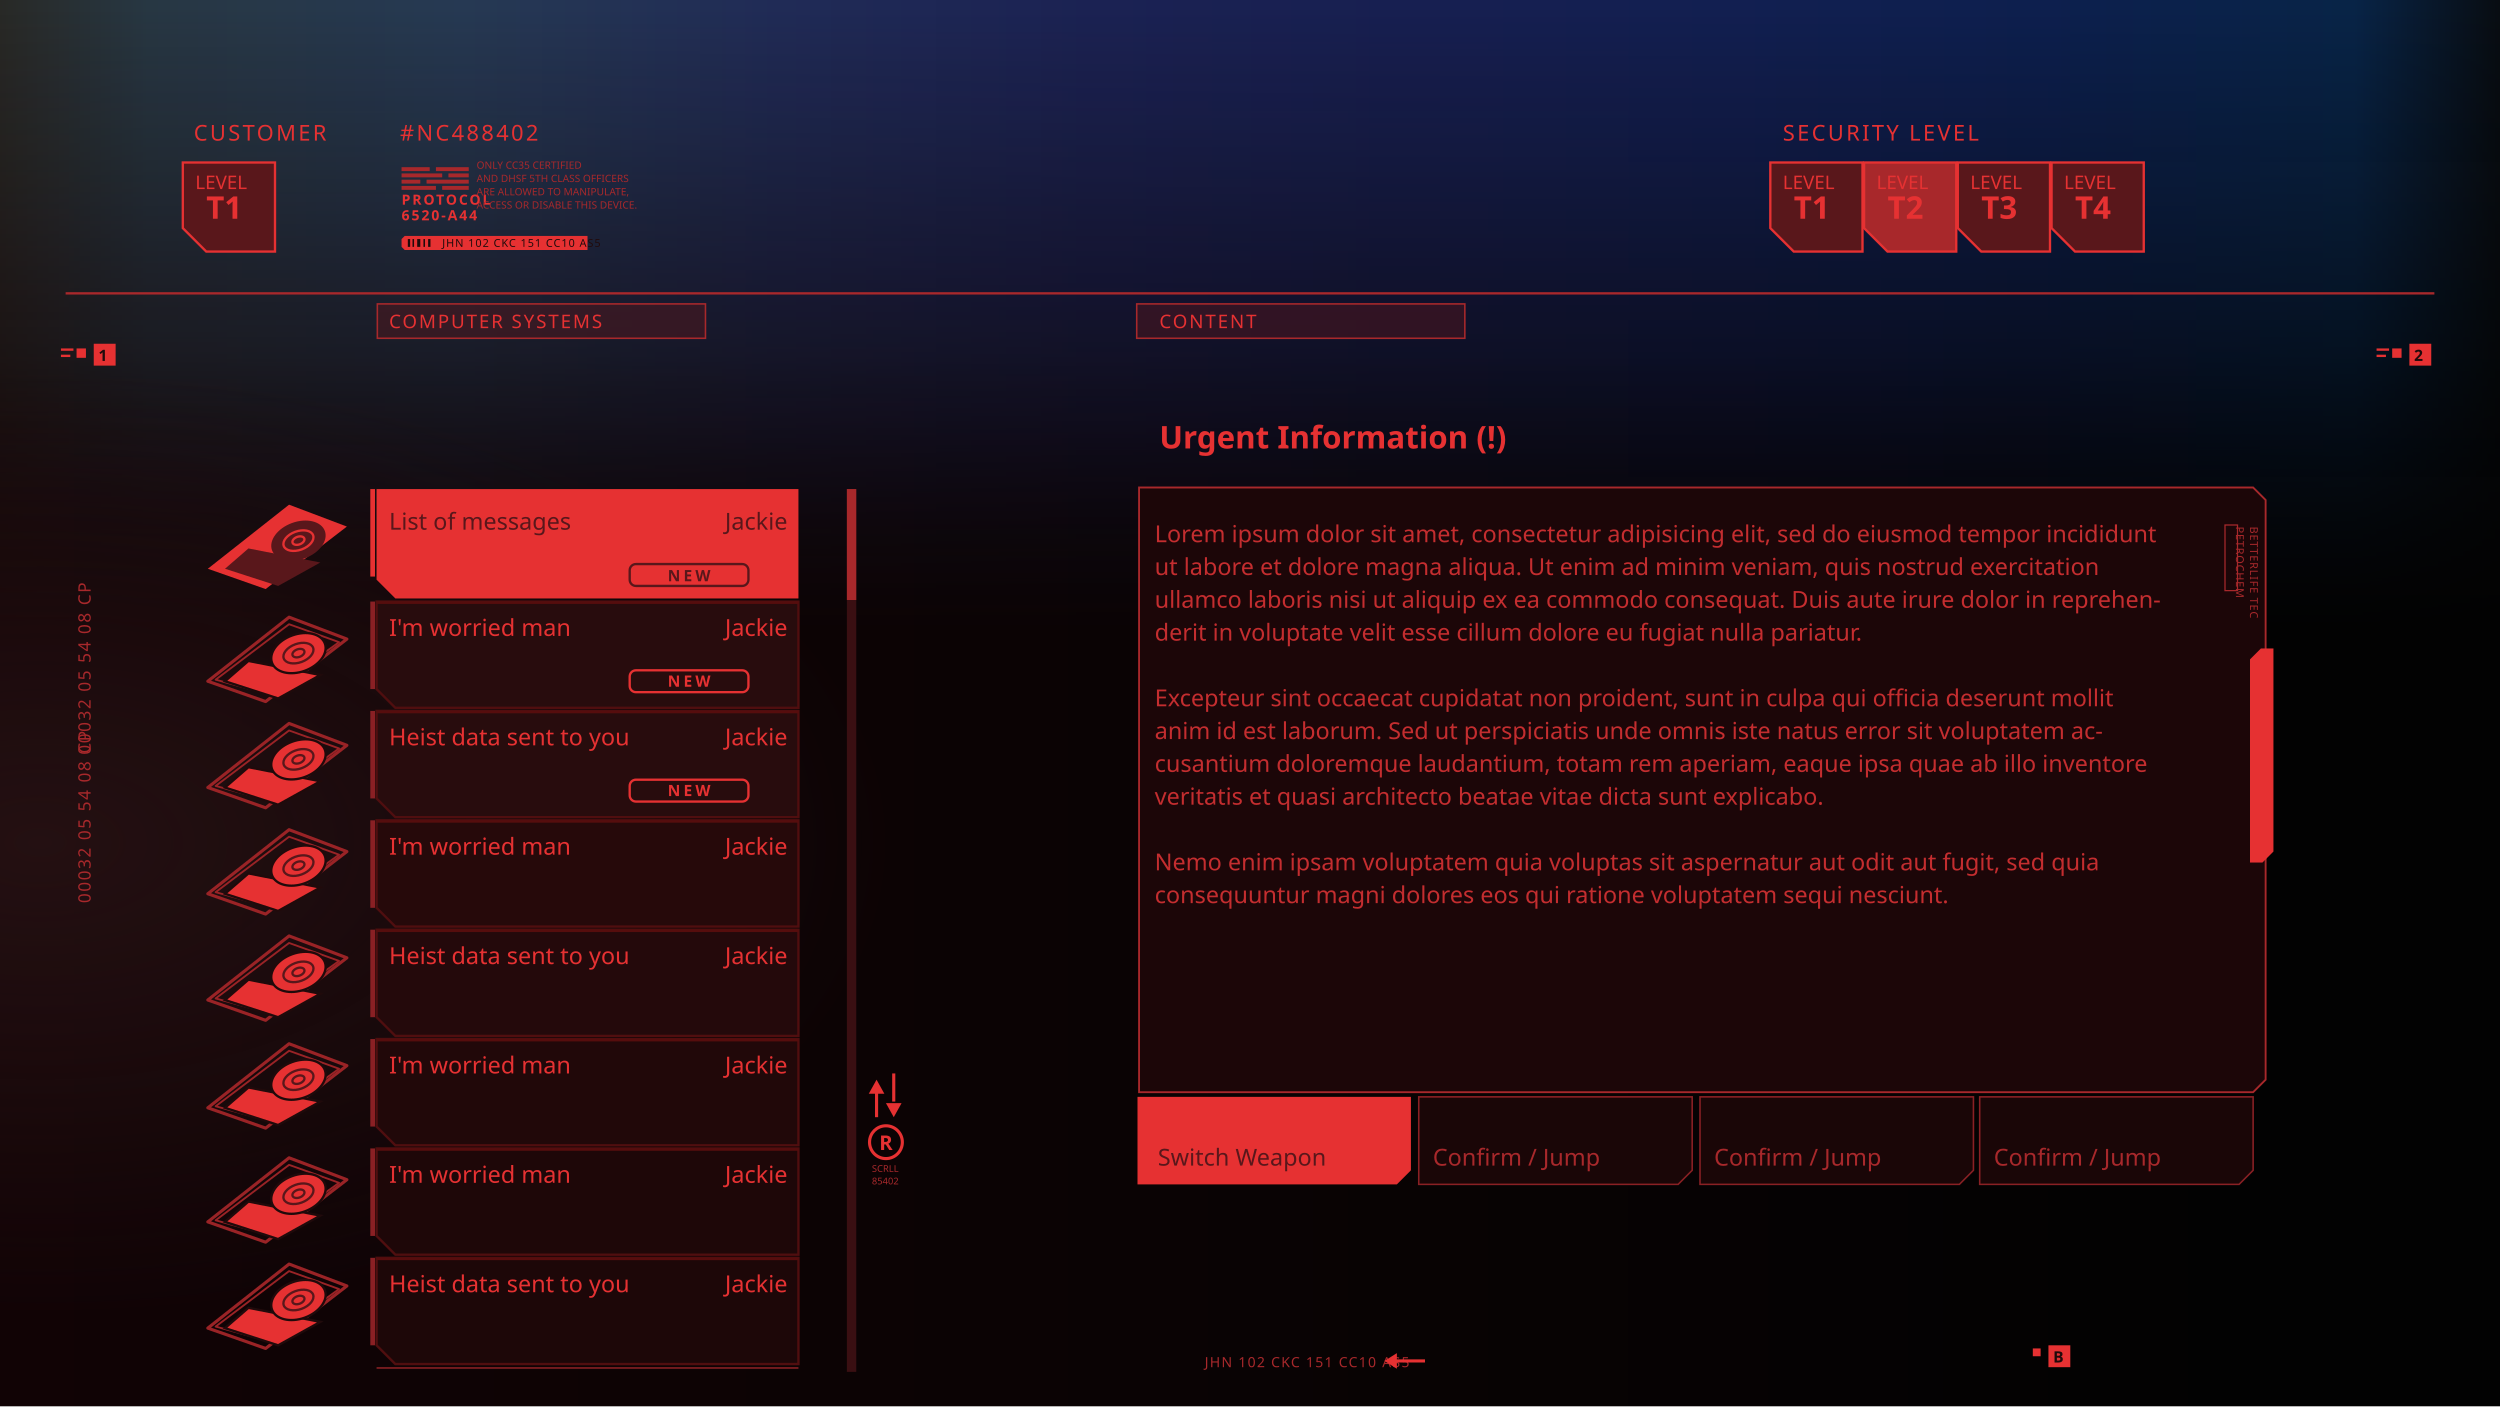
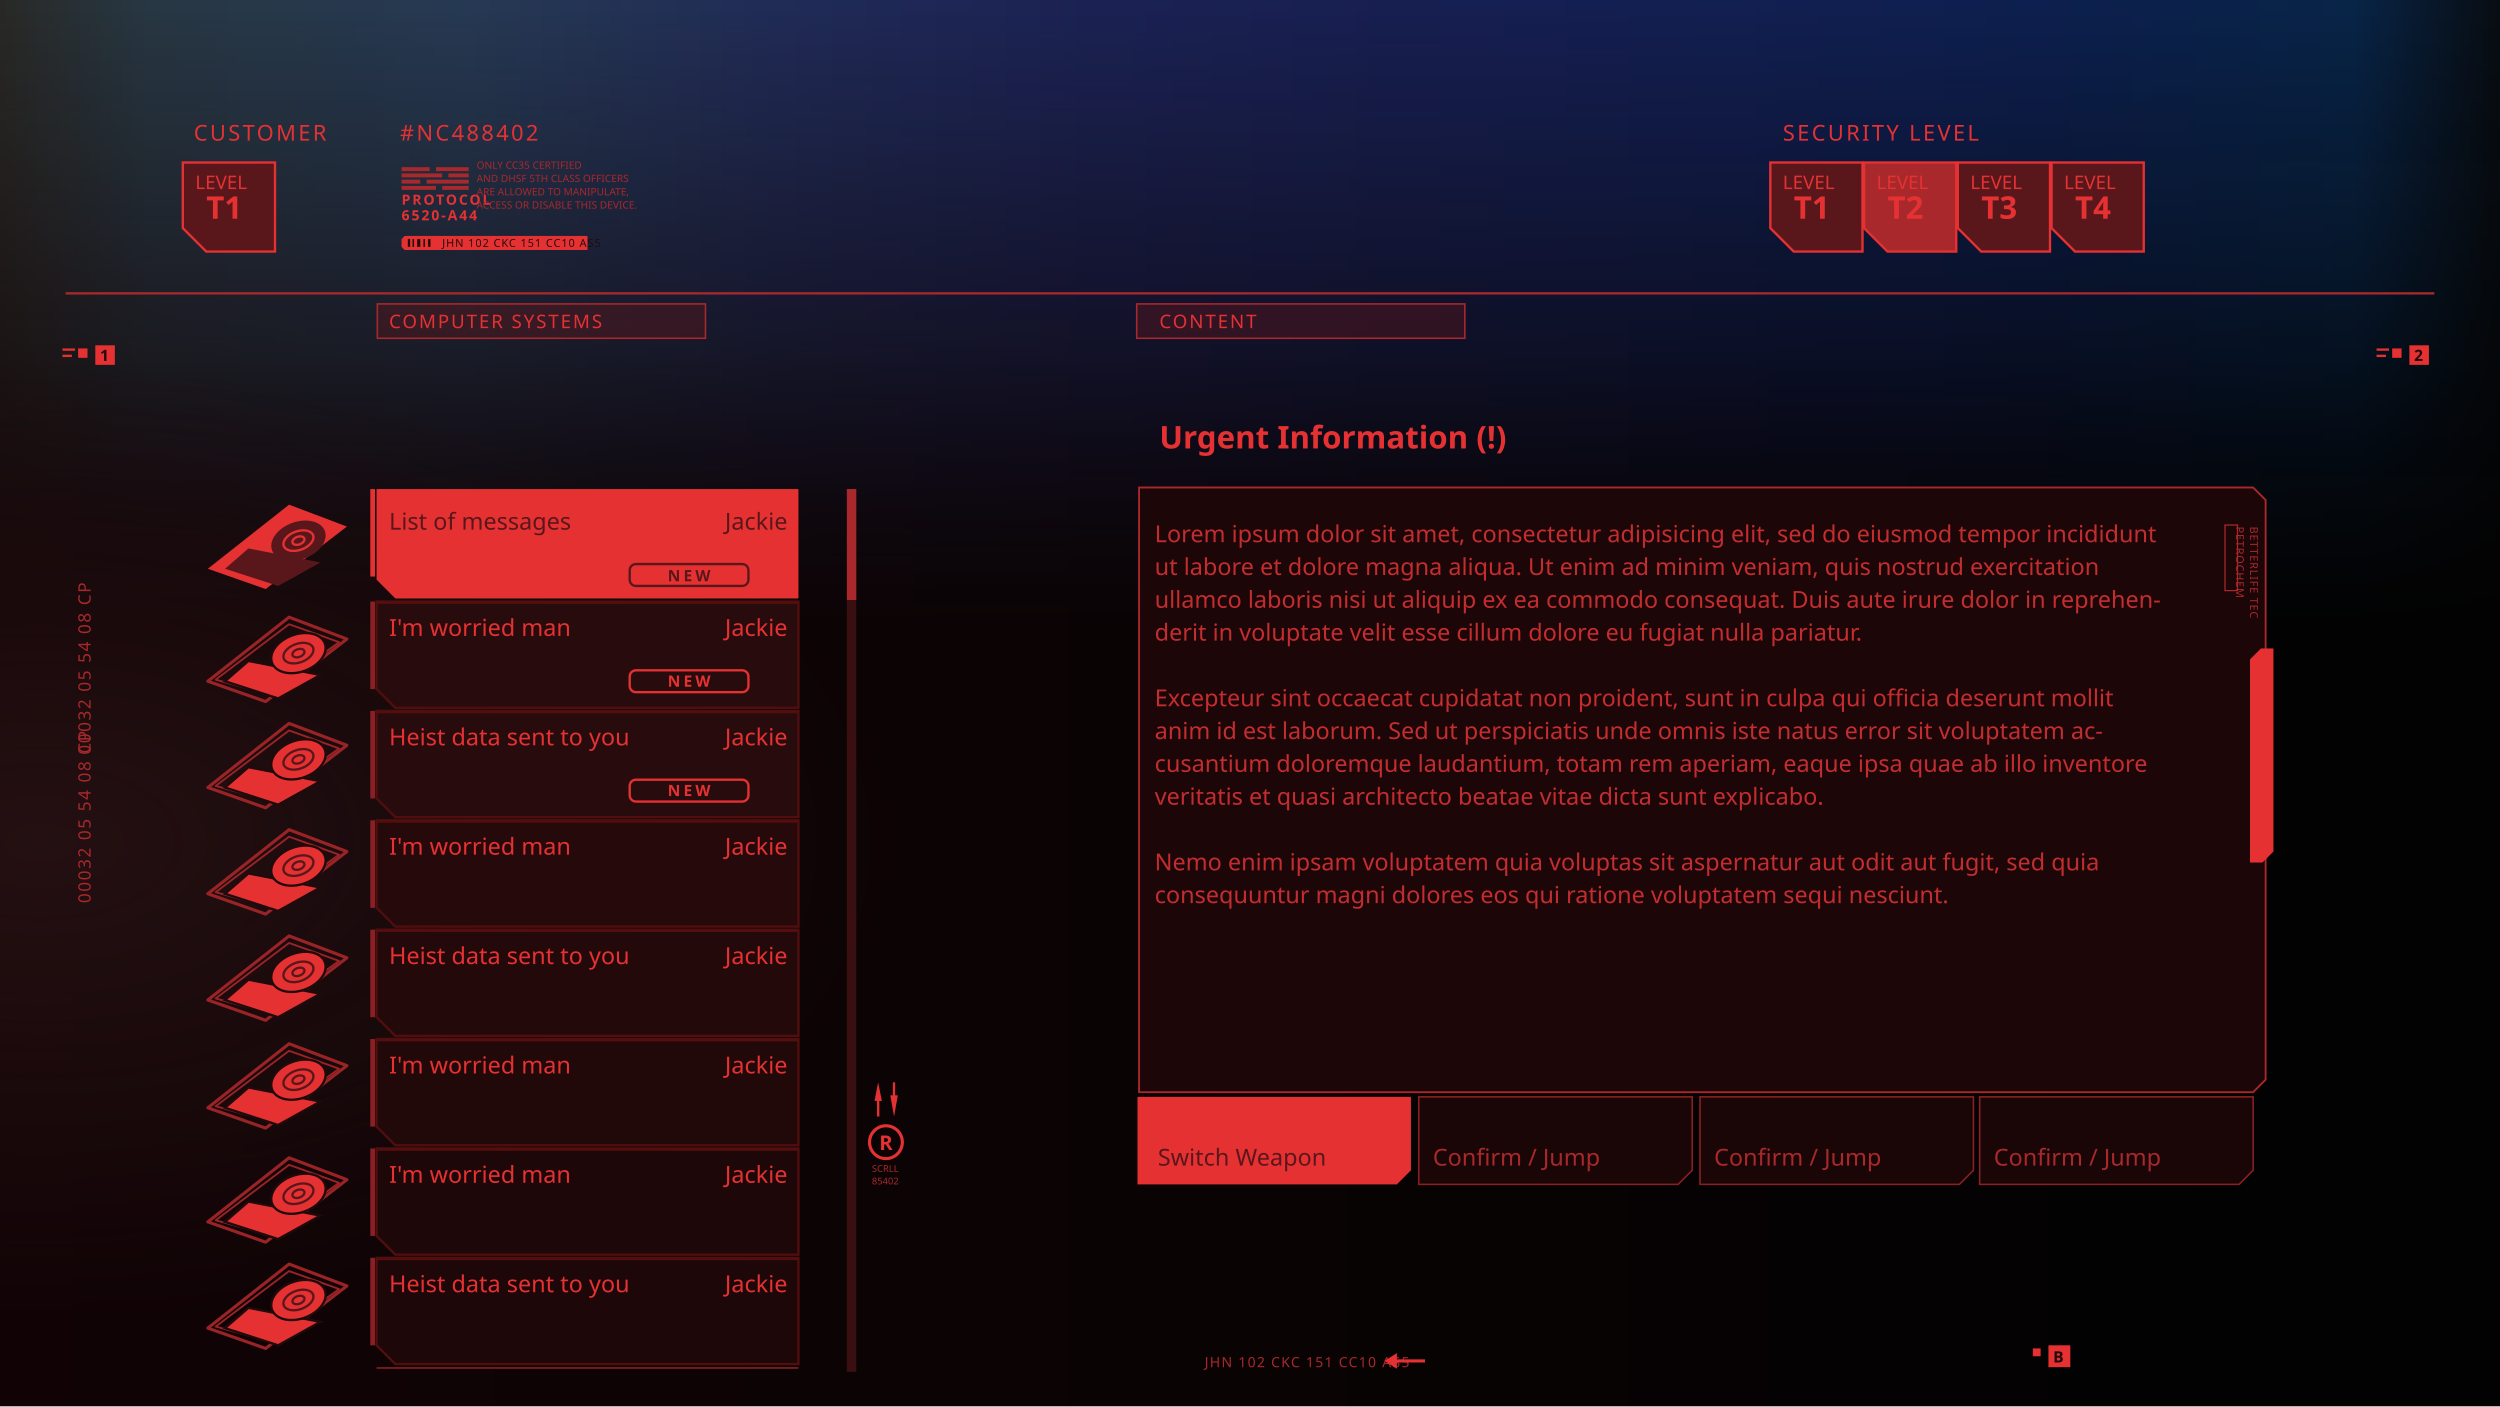
<svg xmlns="http://www.w3.org/2000/svg" width="1600" height="900" viewBox="0 0 1600 900">
  <defs>
    <linearGradient id="glowh" x1="0" y1="0" x2="1" y2="0">
      <stop offset="0.000" stop-color="#282824" />
      <stop offset="0.063" stop-color="#273743" />
      <stop offset="0.188" stop-color="#263953" />
      <stop offset="0.313" stop-color="#202b56" />
      <stop offset="0.438" stop-color="#1b2253" />
      <stop offset="0.563" stop-color="#171f51" />
      <stop offset="0.688" stop-color="#121f51" />
      <stop offset="0.813" stop-color="#0d1f4e" />
      <stop offset="0.938" stop-color="#082447" />
      <stop offset="1.000" stop-color="#080b0e" />
    </linearGradient>
    <linearGradient id="glowv" x1="0" y1="0" x2="0" y2="1">
      <stop offset="0.00" stop-color="#ffffff" />
      <stop offset="0.25" stop-color="#ffffff" />
      <stop offset="0.30" stop-color="#e3e3e3" />
      <stop offset="0.35" stop-color="#bababa" />
      <stop offset="0.40" stop-color="#8c8c8c" />
      <stop offset="0.45" stop-color="#545454" />
      <stop offset="0.50" stop-color="#2b2b2b" />
      <stop offset="0.55" stop-color="#121212" />
      <stop offset="0.60" stop-color="#000000" />
    </linearGradient>
    <mask id="glowmask">
      <rect width="1600" height="900" fill="url(#glowv)" />
    </mask>
    <radialGradient id="vignette" cx="0.02" cy="0.60" r="0.34">
      <stop offset="0" stop-color="#241012" />
      <stop offset="1" stop-color="#241012" stop-opacity="0" />
    </radialGradient>
    <linearGradient id="wash" x1="0" y1="0" x2="1" y2="0">
      <stop offset="0.00" stop-color="#110305" />
      <stop offset="0.40" stop-color="#0b0304" />
      <stop offset="0.90" stop-color="#020202" />
    </linearGradient>
    <linearGradient id="washv" x1="0" y1="0" x2="0" y2="1">
      <stop offset="0.00" stop-color="#000000" />
      <stop offset="0.45" stop-color="#ffffff" />
    </linearGradient>
    <mask id="washmask">
      <rect width="1600" height="900" fill="url(#washv)" />
    </mask>
    <path id="badge" d="M 0,0 H 59 V 57 H 15 L 0,42 Z" />
    <g id="chip">
      <rect x="-21" y="3" width="8" height="1.5" />
      <rect x="-21" y="7" width="6" height="1.5" />
      <rect x="-11" y="3" width="6" height="6" />
-       <rect x="0" y="0" width="14" height="14" />
+       <rect x="0" y="1" width="12.5" height="12.5" />
    </g>
    <path id="row" d="M 0,0 H 270 V 68 H 12 L 0,56 Z" />
    <path id="row1" d="M 0,0 H 270 V 70 H 12 L 0,58 Z" />
    <path id="spine" d="M -4,0 H -1 V 56 H -4 Z" />
    <rect id="pill" x="0" y="0" width="76" height="14" rx="4" />
    <g id="cart" stroke-linejoin="round">
      <path d="M 0,0 L 37,14 L -15,54 L -52,41 Z" />
      <path d="M 0,4.5 L 32,16 L -14,49 L -47,40 Z" stroke-width="1.2" />
    </g>
    <path id="tile" d="M -26,28 L 20,37 L -7,52 L -41,41 Z" />
    <g id="disc">
      <ellipse cx="6" cy="23" rx="18" ry="12" transform="rotate(-20 6 23)" />
    </g>
    <g id="discrings" fill="none" stroke-width="1.5">
      <ellipse cx="6" cy="23" rx="10" ry="6" transform="rotate(-20 6 23)" />
      <ellipse cx="6" cy="23" rx="4" ry="2.5" transform="rotate(-20 6 23)" />
    </g>
    <path id="btn" d="M 0,0 H 175 V 47 L 166,56 H 0 Z" />
  </defs>
  <rect width="1600" height="900" fill="#070304" />
  <rect width="1600" height="900" fill="url(#glowh)" mask="url(#glowmask)" />
  <rect width="1600" height="900" fill="url(#wash)" mask="url(#washmask)" />
  <rect width="1600" height="900" fill="url(#vignette)" />
  <g font-family="Rajdhani" fill="#e63132">
    <text x="124" y="90" font-size="14" letter-spacing="1.5">CUSTOMER</text>
    <use href="#badge" x="117" y="104" fill="#59171b" stroke="#e63132" stroke-width="1.5" />
    <text x="125" y="121" font-size="12">LEVEL</text>
    <text x="132" y="140" font-size="20" font-weight="700">T1</text>
    <text x="256" y="90" font-size="14" letter-spacing="1.5">#NC488402</text>
    <g fill="#a8282b">
      <rect x="257" y="107" width="18" height="2.5" />
      <rect x="279" y="107" width="21" height="2.5" />
      <rect x="257" y="111" width="26" height="2.5" />
      <rect x="287" y="111" width="13" height="2.5" />
      <rect x="257" y="115" width="12" height="2.5" />
      <rect x="273" y="115" width="27" height="2.5" />
      <rect x="257" y="119" width="22" height="2.5" />
      <rect x="283" y="119" width="17" height="2.5" />
    </g>
    <text x="257" y="131" font-size="9" font-weight="700" letter-spacing="1.2">PROTOCOL</text>
    <text x="257" y="141" font-size="9" font-weight="700" letter-spacing="1.2">6520-A44</text>
    <g font-size="6.5" fill="#a8282b">
      <text x="305" y="108">ONLY CC35 CERTIFIED</text>
      <text x="305" y="116.5">AND DHSF 5TH CLASS OFFICERS</text>
      <text x="305" y="125">ARE ALLOWED TO MANIPULATE,</text>
      <text x="305" y="133.5">ACCESS OR DISABLE THIS DEVICE.</text>
    </g>
    <path d="M 259,151 H 376 V 160 H 259 L 257,158 V 153 Z" fill="#e63132" />
    <g fill="#200a0b">
      <rect x="261" y="153" width="1.5" height="5" />
      <rect x="264" y="153" width="1" height="5" />
      <rect x="267" y="153" width="2" height="5" />
      <rect x="271" y="153" width="1" height="5" />
      <rect x="274" y="153" width="1.5" height="5" />
      <text x="283" y="158" font-size="7" letter-spacing="0.6">JHN 102 CKC 151 CC10 AS5</text>
    </g>
    <text x="1141" y="90" font-size="14" letter-spacing="1.5">SECURITY LEVEL</text>
    <g>
      <use href="#badge" x="1133" y="104" fill="#59171b" stroke="#e63132" stroke-width="1.5" />
      <use href="#badge" x="1193" y="104" fill="#a8282b" stroke="#e63132" stroke-width="1.5" />
      <use href="#badge" x="1253" y="104" fill="#59171b" stroke="#e63132" stroke-width="1.5" />
      <use href="#badge" x="1313" y="104" fill="#59171b" stroke="#e63132" stroke-width="1.5" />
      <g font-size="12">
        <text x="1141" y="121">LEVEL</text>
        <text x="1201" y="121">LEVEL</text>
        <text x="1261" y="121">LEVEL</text>
        <text x="1321" y="121">LEVEL</text>
      </g>
      <g font-size="20" font-weight="700">
        <text x="1148" y="140">T1</text>
        <text x="1208" y="140">T2</text>
        <text x="1268" y="140">T3</text>
        <text x="1328" y="140">T4</text>
      </g>
    </g>
  </g>
  <rect x="42" y="187" width="1516" height="1.5" fill="#a8282b" />
  <g font-family="Rajdhani" font-size="12" letter-spacing="1.2" fill="#e63132">
    <rect x="241.5" y="194.5" width="210" height="22" fill="#59171b" fill-opacity="0.45" stroke="#a8282b" />
    <text x="249" y="210">COMPUTER SYSTEMS</text>
    <rect x="727.5" y="194.5" width="210" height="22" fill="#59171b" fill-opacity="0.45" stroke="#a8282b" />
    <text x="742" y="210">CONTENT</text>
  </g>
  <g font-family="Rajdhani" font-size="11" letter-spacing="1">
-     <use href="#chip" x="60" y="220" fill="#e63132" />
-     <text x="63" y="231" font-size="10" font-weight="700" fill="#200a0b">1</text>
+     <use href="#chip" x="61" y="220" fill="#e63132" />
+     <text x="64" y="231" font-size="10" font-weight="700" fill="#200a0b">1</text>
    <use href="#chip" x="1542" y="220" fill="#e63132" />
    <text x="1545" y="231" font-size="10" font-weight="700" fill="#200a0b">2</text>
    <text transform="translate(58,483) rotate(-90)" textLength="88" fill="#a8282b">00032 05 54 08 CP</text>
    <text transform="translate(58,578) rotate(-90)" textLength="88" fill="#a8282b">00032 05 54 08 CP</text>
  </g>
  <g>
    <g transform="translate(185,323)">
      <use href="#cart" fill="#e63132" />
      <use href="#tile" fill="#59171b" />
      <use href="#disc" fill="#59171b" />
      <use href="#discrings" stroke="#e63132" />
    </g>
    <g fill="none" stroke="#9a2326" stroke-width="2">
      <use href="#cart" x="185" y="395" />
      <use href="#cart" x="185" y="463" />
      <use href="#cart" x="185" y="531" />
      <use href="#cart" x="185" y="599" />
      <use href="#cart" x="185" y="668" />
      <use href="#cart" x="185" y="741" />
      <use href="#cart" x="185" y="809" />
    </g>
    <g fill="#e63132" stroke="#200a0b" stroke-width="1.5">
      <use href="#tile" x="185" y="395" />
      <use href="#tile" x="185" y="463" />
      <use href="#tile" x="185" y="531" />
      <use href="#tile" x="185" y="599" />
      <use href="#tile" x="185" y="668" />
      <use href="#tile" x="185" y="741" />
      <use href="#tile" x="185" y="809" />
      <use href="#disc" x="185" y="395" />
      <use href="#disc" x="185" y="463" />
      <use href="#disc" x="185" y="531" />
      <use href="#disc" x="185" y="599" />
      <use href="#disc" x="185" y="668" />
      <use href="#disc" x="185" y="741" />
      <use href="#disc" x="185" y="809" />
    </g>
    <g stroke="#59171b">
      <use href="#discrings" x="185" y="395" />
      <use href="#discrings" x="185" y="463" />
      <use href="#discrings" x="185" y="531" />
      <use href="#discrings" x="185" y="599" />
      <use href="#discrings" x="185" y="668" />
      <use href="#discrings" x="185" y="741" />
      <use href="#discrings" x="185" y="809" />
    </g>
  </g>
  <g font-family="Rajdhani" font-size="15">
    <g transform="translate(241,313)">
      <use href="#row1" fill="#e63132" />
      <use href="#spine" fill="#e63132" />
      <text x="8" y="26" fill="#59171b">List of messages</text>
      <text x="263" y="26" fill="#59171b" text-anchor="end">Jackie</text>
      <use href="#pill" x="162" y="48" fill="none" stroke="#59171b" stroke-width="1.5" />
      <text x="200" y="59" font-size="10" font-weight="700" letter-spacing="2" fill="#59171b" text-anchor="middle">NEW</text>
    </g>
    <g stroke="#500e0f" stroke-width="1.5">
      <use href="#row" x="241" y="385" fill="#280c0d" />
      <use href="#row" x="241" y="455" fill="#280c0d" />
      <use href="#row" x="241" y="525" fill="#26090a" />
      <use href="#row" x="241" y="595" fill="#24090b" />
      <use href="#row" x="241" y="665" fill="#210809" />
      <use href="#row" x="241" y="735" fill="#1e0708" />
      <use href="#row" x="241" y="805" fill="#1d0708" />
    </g>
    <g fill="#560d0d">
      <rect x="241" y="385" width="270" height="1.5" />
      <rect x="241" y="455" width="270" height="1.5" />
      <rect x="241" y="525" width="270" height="1.5" />
      <rect x="241" y="595" width="270" height="1.5" />
      <rect x="241" y="665" width="270" height="1.5" />
      <rect x="241" y="735" width="270" height="1.5" />
      <rect x="241" y="805" width="270" height="1.5" />
    </g>
    <g fill="#8a2024">
      <use href="#spine" x="241" y="385" />
      <use href="#spine" x="241" y="455" />
      <use href="#spine" x="241" y="525" />
      <use href="#spine" x="241" y="595" />
      <use href="#spine" x="241" y="665" />
      <use href="#spine" x="241" y="735" />
      <use href="#spine" x="241" y="805" />
    </g>
    <rect x="241" y="875" width="270" height="1" fill="#8a2024" />
    <g fill="#e63132">
      <text x="249" y="407">I'm worried man</text>
      <text x="504" y="407" text-anchor="end">Jackie</text>
      <text x="249" y="477">Heist data sent to you</text>
      <text x="504" y="477" text-anchor="end">Jackie</text>
      <text x="249" y="547">I'm worried man</text>
      <text x="504" y="547" text-anchor="end">Jackie</text>
      <text x="249" y="617">Heist data sent to you</text>
      <text x="504" y="617" text-anchor="end">Jackie</text>
      <text x="249" y="687">I'm worried man</text>
      <text x="504" y="687" text-anchor="end">Jackie</text>
      <text x="249" y="757">I'm worried man</text>
      <text x="504" y="757" text-anchor="end">Jackie</text>
      <text x="249" y="827">Heist data sent to you</text>
      <text x="504" y="827" text-anchor="end">Jackie</text>
    </g>
    <g fill="none" stroke="#e63132" stroke-width="1.5">
      <use href="#pill" x="403" y="429" height="13" />
      <use href="#pill" x="403" y="499" height="13" />
    </g>
    <g font-size="10" font-weight="700" letter-spacing="2" fill="#e63132" text-anchor="middle">
      <text x="441" y="439.5">NEW</text>
      <text x="441" y="509.5">NEW</text>
    </g>
  </g>
  <g>
    <rect x="542" y="313" width="6" height="565" fill="#3a0f12" />
    <rect x="542" y="313" width="6" height="71" fill="#a8282b" />
    <g fill="#e63132">
-       <rect x="560" y="697" width="2" height="18" />
-       <path d="M 556,700 L 561,691 L 566,700 Z" />
-       <rect x="571" y="687" width="2" height="18" />
-       <path d="M 567,706 L 572,715 L 577,706 Z" />
+       <rect x="561.3" y="704" width="1.5" height="10.6" />
+       <path d="M 559.7,704.6 L 562,692.7 L 564.4,704.6 Z" />
+       <rect x="571.4" y="692.7" width="1.5" height="9" />
+       <path d="M 569.8,701 L 574.6,701 L 572.2,714.6 Z" />
    </g>
    <circle cx="567" cy="731" r="10.5" fill="none" stroke="#e63132" stroke-width="2" />
    <text x="567" y="736" font-family="Rajdhani" font-size="13" font-weight="700" text-anchor="middle" fill="#e63132">R</text>
    <g font-family="Rajdhani" font-size="6" fill="#a8282b">
      <text x="558" y="750">SCRLL</text>
      <text x="558" y="758">85402</text>
    </g>
  </g>
  <text x="742" y="287" font-family="Rajdhani" font-size="20" font-weight="600" fill="#e63132">Urgent Information (!)</text>
  <g>
    <path d="M 729,312 H 1442 L 1450,320 V 691 L 1442,699 H 729 Z" fill="#1c0608" stroke="#a8282b" stroke-width="1.2" />
    <path d="M 1447,415 H 1455 V 545 L 1448,552 H 1440 V 422 Z" fill="#e63132" />
    <g font-family="Rajdhani" font-size="7" fill="#a8282b" letter-spacing="0.5">
      <text transform="translate(1440,337) rotate(90)">BETTERLIFE TEC</text>
      <text transform="translate(1431,337) rotate(90)">PETROCHEM</text>
      <rect x="1424" y="336" width="8" height="42" fill="none" stroke="#a8282b" stroke-width="0.8" />
    </g>
    <g font-family="Rajdhani" font-size="15" fill="#c42d2f">
      <text x="739" y="347">Lorem ipsum dolor sit amet, consectetur adipisicing elit, sed do eiusmod tempor incididunt</text>
      <text x="739" y="368">ut labore et dolore magna aliqua. Ut enim ad minim veniam, quis nostrud exercitation</text>
      <text x="739" y="389">ullamco laboris nisi ut aliquip ex ea commodo consequat. Duis aute irure dolor in reprehen-</text>
      <text x="739" y="410">derit in voluptate velit esse cillum dolore eu fugiat nulla pariatur.</text>
      <text x="739" y="452">Excepteur sint occaecat cupidatat non proident, sunt in culpa qui officia deserunt mollit</text>
      <text x="739" y="473">anim id est laborum. Sed ut perspiciatis unde omnis iste natus error sit voluptatem ac-</text>
      <text x="739" y="494">cusantium doloremque laudantium, totam rem aperiam, eaque ipsa quae ab illo inventore</text>
      <text x="739" y="515">veritatis et quasi architecto beatae vitae dicta sunt explicabo.</text>
      <text x="739" y="557">Nemo enim ipsam voluptatem quia voluptas sit aspernatur aut odit aut fugit, sed quia</text>
      <text x="739" y="578">consequuntur magni dolores eos qui ratione voluptatem sequi nesciunt.</text>
    </g>
  </g>
  <g font-family="Rajdhani" font-size="15">
    <use href="#btn" x="728" y="702" fill="#e63132" />
    <text x="741" y="746" fill="#59171b">Switch Weapon</text>
    <g fill="#1a0607" stroke="#8a2024" stroke-width="1">
      <use href="#btn" x="908" y="702" />
      <use href="#btn" x="1088" y="702" />
      <use href="#btn" x="1267" y="702" />
    </g>
    <g fill="#a8282b">
      <text x="917" y="746">Confirm / Jump</text>
      <text x="1097" y="746">Confirm / Jump</text>
      <text x="1276" y="746">Confirm / Jump</text>
    </g>
  </g>
  <g font-family="Rajdhani" font-size="9" letter-spacing="0.8" fill="#a8282b">
    <text x="771" y="875">JHN 102 CKC 151 CC10 AS5</text>
    <rect x="892" y="870" width="20" height="2" fill="#e63132" />
    <path d="M 886,871 L 894,866 V 876 Z" fill="#e63132" />
    <rect x="1301" y="863" width="5" height="5" fill="#e63132" />
    <rect x="1311" y="861" width="14" height="14" fill="#e63132" />
    <text x="1314" y="872" font-size="10" font-weight="700" fill="#200a0b">B</text>
  </g>
</svg>
